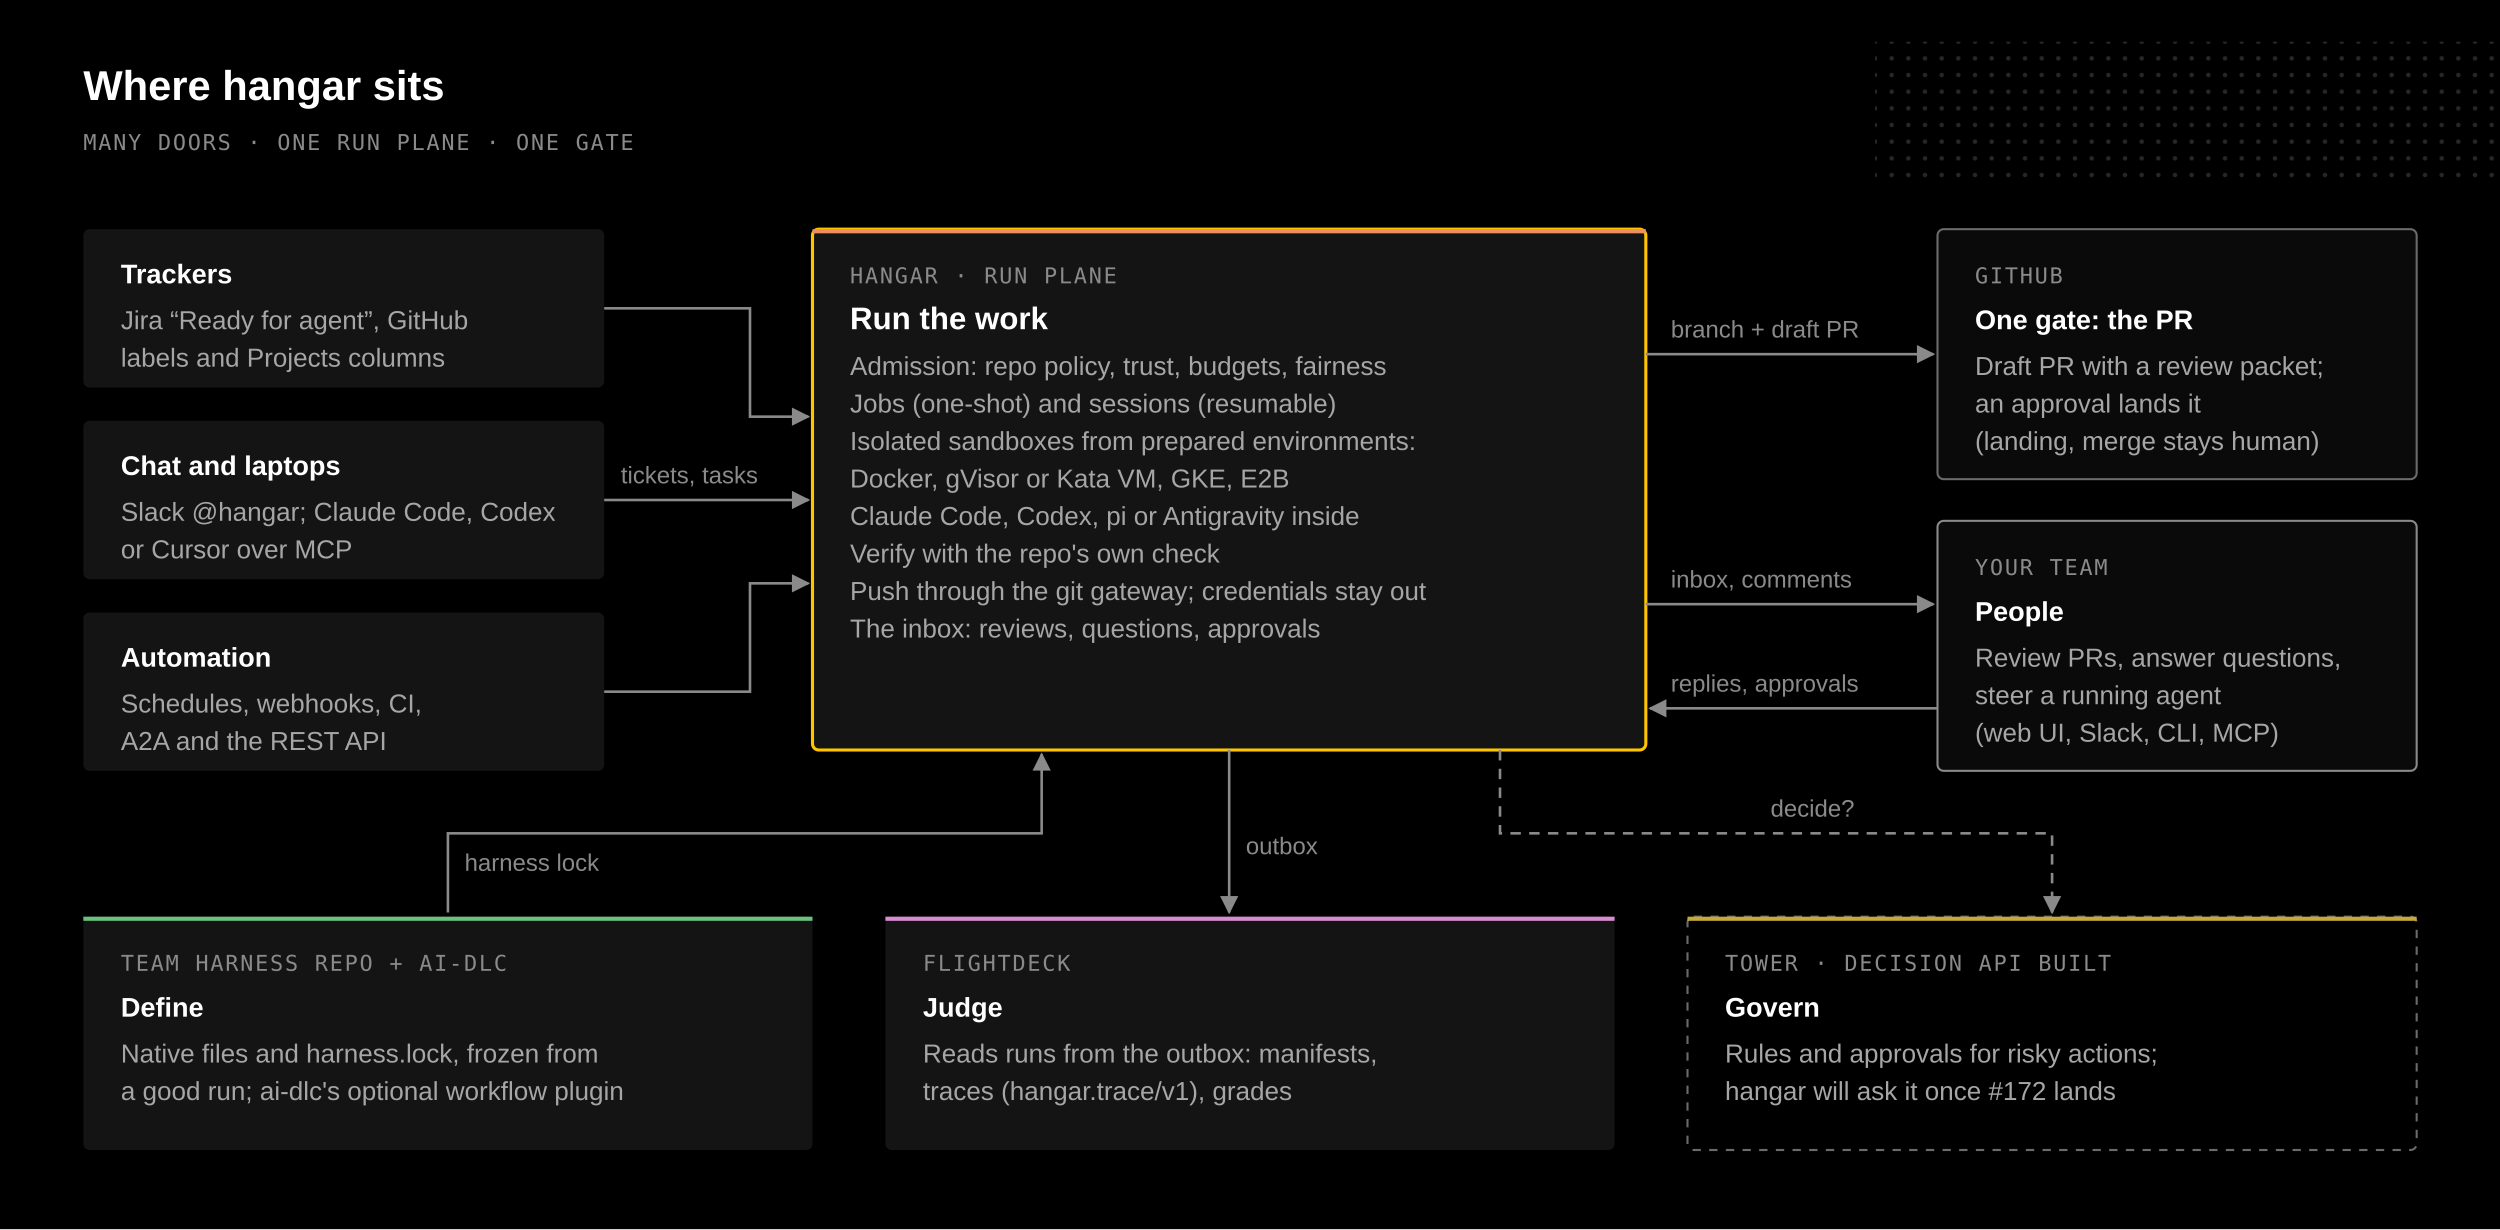
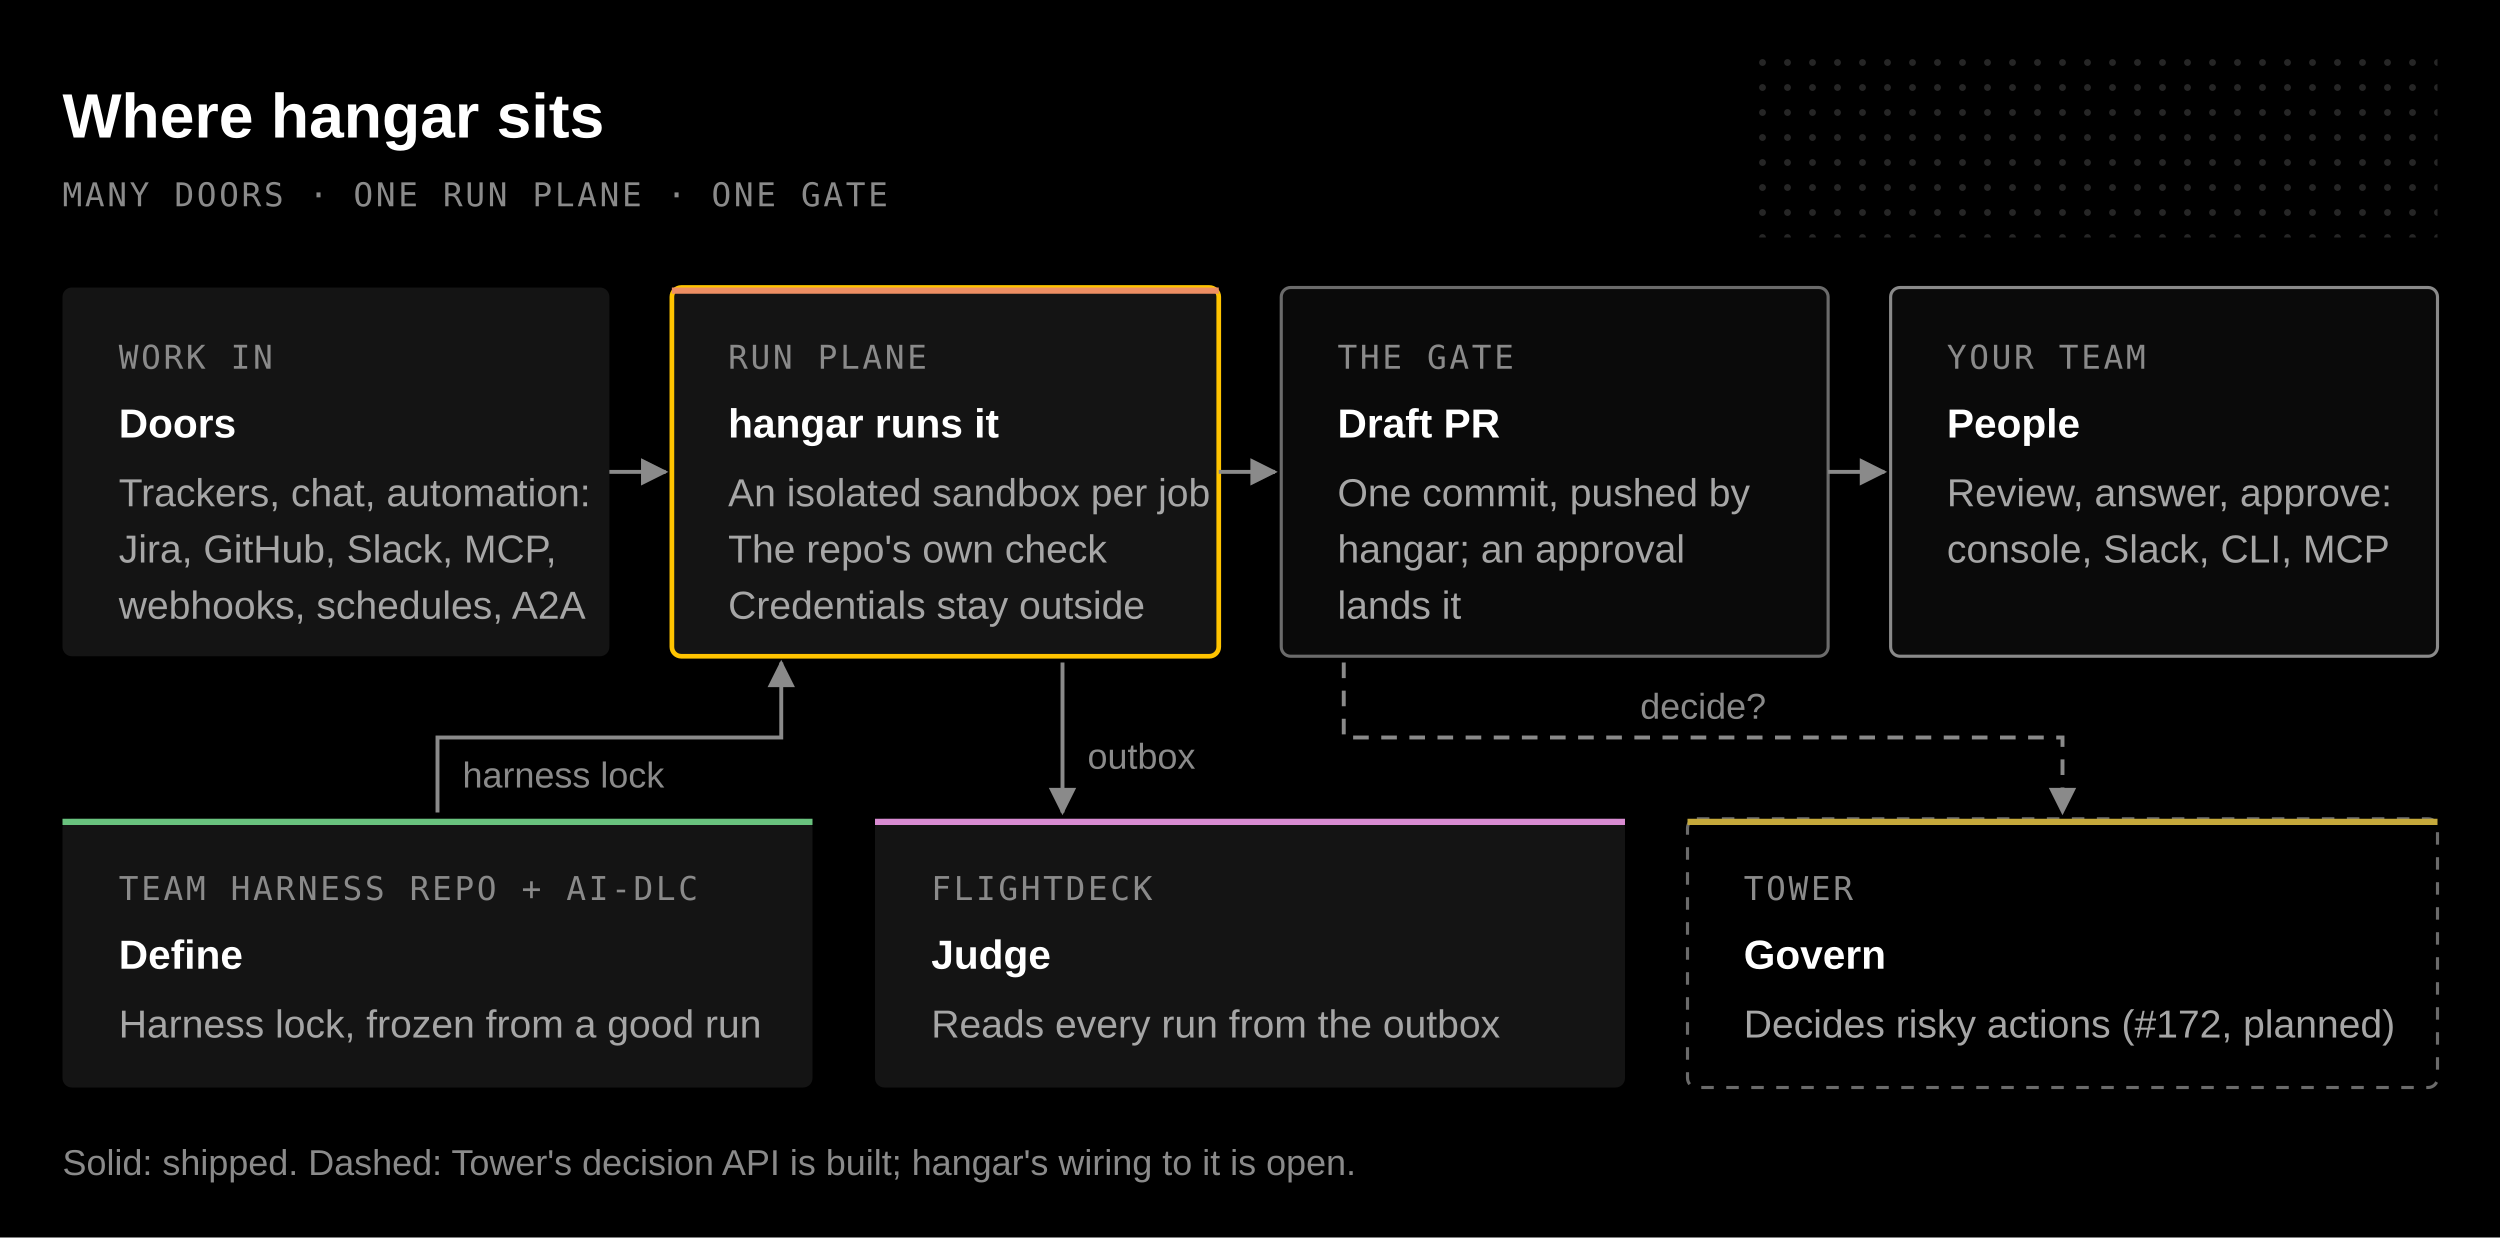
- <svg xmlns="http://www.w3.org/2000/svg" class="af-d" viewBox="0 0 1200 590" role="img" aria-label="Where hangar sits">
+ <svg xmlns="http://www.w3.org/2000/svg" class="af-d" viewBox="0 0 800 396" role="img" aria-label="Where hangar sits">
  <style>
  .af-d .bg { fill: var(--af-canvas, #000); }
  .af-d .box { fill: var(--af-raised, #141414); }
  .af-d .box-hub { fill: var(--af-raised, #141414); stroke: var(--af-brand-line, #FFC400); stroke-width: 1.5; }
  .af-d .box-plan { fill: none; stroke: var(--af-line-strong, #6B6B6B); stroke-width: 1; stroke-dasharray: 4 4; }
  .af-d .box-ext { fill: var(--af-surface, #0A0A0A); stroke: var(--af-line-strong, #6B6B6B); stroke-width: 1; }
  .af-d .person { fill: var(--af-surface, #0A0A0A); stroke: var(--af-fg-subtle, #8A8A8A); stroke-width: 1; }
  .af-d .bound { fill: none; stroke: var(--af-rule, #3A3A3A); stroke-width: 1; stroke-dasharray: 2 5; }
  .af-d .name { font: 700 15px "Archivo", "Helvetica Neue", Arial, sans-serif; font-stretch: 125%; fill: var(--af-fg, #fff); }
  .af-d .name-s { font: 700 13px "Archivo", "Helvetica Neue", Arial, sans-serif; font-stretch: 125%; fill: var(--af-fg, #fff); }
  .af-d .title { font: 700 20px "Archivo", "Helvetica Neue", Arial, sans-serif; font-stretch: 125%; fill: var(--af-fg, #fff); }
  .af-d .body { font: 400 12.5px "Red Hat Text", "Helvetica Neue", Arial, sans-serif; fill: var(--af-fg-muted, #A6A6A6); }
  .af-d .lbl { font: 500 10.5px "DM Mono", ui-monospace, Menlo, monospace; letter-spacing: .08em; fill: var(--af-fg-subtle, #8A8A8A); }
  .af-d .edge { fill: none; stroke: var(--af-fg-subtle, #8A8A8A); stroke-width: 1.25; }
  .af-d .edge-plan { fill: none; stroke: var(--af-fg-subtle, #8A8A8A); stroke-width: 1.25; stroke-dasharray: 5 4; }
  .af-d .elabel { font: 400 11.5px "Red Hat Text", "Helvetica Neue", Arial, sans-serif; fill: var(--af-fg-subtle, #8A8A8A); }
  .af-d .arrowhead { fill: var(--af-fg-subtle, #8A8A8A); }
  .af-d .dot { fill: var(--af-dot-field, #262626); }
</style>
  <defs>
    <marker id="where-hangar-sits-arrow" viewBox="0 0 10 10" refX="9" refY="5" markerWidth="7" markerHeight="7" orient="auto-start-reverse">
      <path class="arrowhead" d="M0 0L10 5L0 10z" />
    </marker>
  </defs>
-   <rect class="bg" width="1200" height="590" />
+   <rect class="bg" width="800" height="396" />
  <pattern id="where-hangar-sits-dots" width="8" height="8" patternUnits="userSpaceOnUse">
    <circle class="dot" cx="4" cy="4" r="1.1" />
  </pattern>
-   <rect x="900" y="20" width="300" height="70" fill="url(#where-hangar-sits-dots)" />
-   <text class="title" x="40" y="48" text-anchor="start">Where hangar sits</text>
-   <text class="lbl" x="40" y="72" text-anchor="start">MANY DOORS  ·  ONE RUN PLANE  ·  ONE GATE</text>
-   <rect class="box" x="40" y="110" width="250" height="76" rx="3" />
-   <text class="name-s" x="58" y="136">Trackers</text>
-   <text class="body" x="58" y="158">Jira “Ready for agent”, GitHub</text>
-   <text class="body" x="58" y="176">labels and Projects columns</text>
-   <rect class="box" x="40" y="202" width="250" height="76" rx="3" />
-   <text class="name-s" x="58" y="228">Chat and laptops</text>
-   <text class="body" x="58" y="250">Slack @hangar; Claude Code, Codex</text>
-   <text class="body" x="58" y="268">or Cursor over MCP</text>
-   <rect class="box" x="40" y="294" width="250" height="76" rx="3" />
-   <text class="name-s" x="58" y="320">Automation</text>
-   <text class="body" x="58" y="342">Schedules, webhooks, CI,</text>
-   <text class="body" x="58" y="360">A2A and the REST API</text>
-   <rect class="box-hub" x="390" y="110" width="400" height="250" rx="3" />
-   <rect x="390" y="110" width="400" height="2" fill="var(--af-product-hangar, #EE8F63)" />
-   <text class="lbl" x="408" y="136">HANGAR  ·  RUN PLANE</text>
-   <text class="name" x="408" y="158">Run the work</text>
-   <text class="body" x="408" y="180">Admission: repo policy, trust, budgets, fairness</text>
-   <text class="body" x="408" y="198">Jobs (one-shot) and sessions (resumable)</text>
-   <text class="body" x="408" y="216">Isolated sandboxes from prepared environments:</text>
-   <text class="body" x="408" y="234">  Docker, gVisor or Kata VM, GKE, E2B</text>
-   <text class="body" x="408" y="252">Claude Code, Codex, pi or Antigravity inside</text>
-   <text class="body" x="408" y="270">Verify with the repo's own check</text>
-   <text class="body" x="408" y="288">Push through the git gateway; credentials stay out</text>
-   <text class="body" x="408" y="306">The inbox: reviews, questions, approvals</text>
-   <rect class="box-ext" x="930" y="110" width="230" height="120" rx="3" />
-   <text class="lbl" x="948" y="136">GITHUB</text>
-   <text class="name-s" x="948" y="158">One gate: the PR</text>
-   <text class="body" x="948" y="180">Draft PR with a review packet;</text>
-   <text class="body" x="948" y="198">an approval lands it</text>
-   <text class="body" x="948" y="216">(landing, merge stays human)</text>
-   <rect class="person" x="930" y="250" width="230" height="120" rx="3" />
-   <text class="lbl" x="948" y="276">YOUR TEAM</text>
-   <text class="name-s" x="948" y="298">People</text>
-   <text class="body" x="948" y="320">Review PRs, answer questions,</text>
-   <text class="body" x="948" y="338">steer a running agent</text>
-   <text class="body" x="948" y="356">(web UI, Slack, CLI, MCP)</text>
-   <rect class="box" x="40" y="440" width="350" height="112" rx="3" />
-   <rect x="40" y="440" width="350" height="2" fill="var(--af-product-aidlc, #69C27E)" />
-   <text class="lbl" x="58" y="466">TEAM HARNESS REPO  +  AI-DLC</text>
-   <text class="name-s" x="58" y="488">Define</text>
-   <text class="body" x="58" y="510">Native files and harness.lock, frozen from</text>
-   <text class="body" x="58" y="528">a good run; ai-dlc's optional workflow plugin</text>
-   <rect class="box" x="425" y="440" width="350" height="112" rx="3" />
-   <rect x="425" y="440" width="350" height="2" fill="var(--af-product-flightdeck, #D98CD2)" />
-   <text class="lbl" x="443" y="466">FLIGHTDECK</text>
-   <text class="name-s" x="443" y="488">Judge</text>
-   <text class="body" x="443" y="510">Reads runs from the outbox: manifests,</text>
-   <text class="body" x="443" y="528">traces (hangar.trace/v1), grades</text>
-   <rect class="box-plan" x="810" y="440" width="350" height="112" rx="3" />
-   <rect x="810" y="440" width="350" height="2" fill="var(--af-product-tower, #C5A93B)" />
-   <text class="lbl" x="828" y="466">TOWER  ·  DECISION API BUILT</text>
-   <text class="name-s" x="828" y="488">Govern</text>
-   <text class="body" x="828" y="510">Rules and approvals for risky actions;</text>
-   <text class="body" x="828" y="528">hangar will ask it once #172 lands</text>
-   <path class="edge" d="M290 148H360V200H388" marker-end="url(#where-hangar-sits-arrow)" />
-   <path class="edge" d="M290 240H388" marker-end="url(#where-hangar-sits-arrow)" />
-   <path class="edge" d="M290 332H360V280H388" marker-end="url(#where-hangar-sits-arrow)" />
-   <text class="elabel" x="298" y="232" text-anchor="start">tickets, tasks</text>
-   <path class="edge" d="M790 170H928" marker-end="url(#where-hangar-sits-arrow)" />
-   <text class="elabel" x="802" y="162" text-anchor="start">branch + draft PR</text>
-   <path class="edge" d="M790 290H928" marker-end="url(#where-hangar-sits-arrow)" />
-   <text class="elabel" x="802" y="282" text-anchor="start">inbox, comments</text>
-   <path class="edge" d="M930 340H792" marker-end="url(#where-hangar-sits-arrow)" />
-   <text class="elabel" x="802" y="332" text-anchor="start">replies, approvals</text>
-   <path class="edge" d="M215 438V400H500V362" marker-end="url(#where-hangar-sits-arrow)" />
-   <text class="elabel" x="223" y="418" text-anchor="start">harness lock</text>
-   <path class="edge" d="M590 360V438" marker-end="url(#where-hangar-sits-arrow)" />
-   <text class="elabel" x="598" y="410" text-anchor="start">outbox</text>
-   <path class="edge-plan" d="M720 360V400H985V438" marker-end="url(#where-hangar-sits-arrow)" />
-   <text class="elabel" x="870" y="392" text-anchor="middle">decide?</text>
+   <rect x="560" y="16" width="220" height="60" fill="url(#where-hangar-sits-dots)" />
+   <text class="title" x="20" y="44" text-anchor="start">Where hangar sits</text>
+   <text class="lbl" x="20" y="66" text-anchor="start">MANY DOORS  ·  ONE RUN PLANE  ·  ONE GATE</text>
+   <rect class="box" x="20" y="92" width="175" height="118" rx="3" />
+   <text class="lbl" x="38" y="118">WORK IN</text>
+   <text class="name-s" x="38" y="140">Doors</text>
+   <text class="body" x="38" y="162">Trackers, chat, automation:</text>
+   <text class="body" x="38" y="180">Jira, GitHub, Slack, MCP,</text>
+   <text class="body" x="38" y="198">webhooks, schedules, A2A</text>
+   <rect class="box-hub" x="215" y="92" width="175" height="118" rx="3" />
+   <rect x="215" y="92" width="175" height="2" fill="var(--af-product-hangar, #EE8F63)" />
+   <text class="lbl" x="233" y="118">RUN PLANE</text>
+   <text class="name-s" x="233" y="140">hangar runs it</text>
+   <text class="body" x="233" y="162">An isolated sandbox per job</text>
+   <text class="body" x="233" y="180">The repo's own check</text>
+   <text class="body" x="233" y="198">Credentials stay outside</text>
+   <rect class="box-ext" x="410" y="92" width="175" height="118" rx="3" />
+   <text class="lbl" x="428" y="118">THE GATE</text>
+   <text class="name-s" x="428" y="140">Draft PR</text>
+   <text class="body" x="428" y="162">One commit, pushed by</text>
+   <text class="body" x="428" y="180">hangar; an approval</text>
+   <text class="body" x="428" y="198">lands it</text>
+   <rect class="person" x="605" y="92" width="175" height="118" rx="3" />
+   <text class="lbl" x="623" y="118">YOUR TEAM</text>
+   <text class="name-s" x="623" y="140">People</text>
+   <text class="body" x="623" y="162">Review, answer, approve:</text>
+   <text class="body" x="623" y="180">console, Slack, CLI, MCP</text>
+   <path class="edge" d="M195 151H213" marker-end="url(#where-hangar-sits-arrow)" />
+   <path class="edge" d="M390 151H408" marker-end="url(#where-hangar-sits-arrow)" />
+   <path class="edge" d="M585 151H603" marker-end="url(#where-hangar-sits-arrow)" />
+   <rect class="box" x="20" y="262" width="240" height="86" rx="3" />
+   <rect x="20" y="262" width="240" height="2" fill="var(--af-product-aidlc, #69C27E)" />
+   <text class="lbl" x="38" y="288">TEAM HARNESS REPO + AI-DLC</text>
+   <text class="name-s" x="38" y="310">Define</text>
+   <text class="body" x="38" y="332">Harness lock, frozen from a good run</text>
+   <rect class="box" x="280" y="262" width="240" height="86" rx="3" />
+   <rect x="280" y="262" width="240" height="2" fill="var(--af-product-flightdeck, #D98CD2)" />
+   <text class="lbl" x="298" y="288">FLIGHTDECK</text>
+   <text class="name-s" x="298" y="310">Judge</text>
+   <text class="body" x="298" y="332">Reads every run from the outbox</text>
+   <rect class="box-plan" x="540" y="262" width="240" height="86" rx="3" />
+   <rect x="540" y="262" width="240" height="2" fill="var(--af-product-tower, #C5A93B)" />
+   <text class="lbl" x="558" y="288">TOWER</text>
+   <text class="name-s" x="558" y="310">Govern</text>
+   <text class="body" x="558" y="332">Decides risky actions (#172, planned)</text>
+   <path class="edge" d="M140 260V236H250V212" marker-end="url(#where-hangar-sits-arrow)" />
+   <text class="elabel" x="148" y="252" text-anchor="start">harness lock</text>
+   <path class="edge" d="M340 212V260" marker-end="url(#where-hangar-sits-arrow)" />
+   <text class="elabel" x="348" y="246" text-anchor="start">outbox</text>
+   <path class="edge-plan" d="M430 212V236H660V260" marker-end="url(#where-hangar-sits-arrow)" />
+   <text class="elabel" x="545" y="230" text-anchor="middle">decide?</text>
+   <text class="elabel" x="20" y="376" text-anchor="start">Solid: shipped. Dashed: Tower's decision API is built; hangar's wiring to it is open.</text>
</svg>
